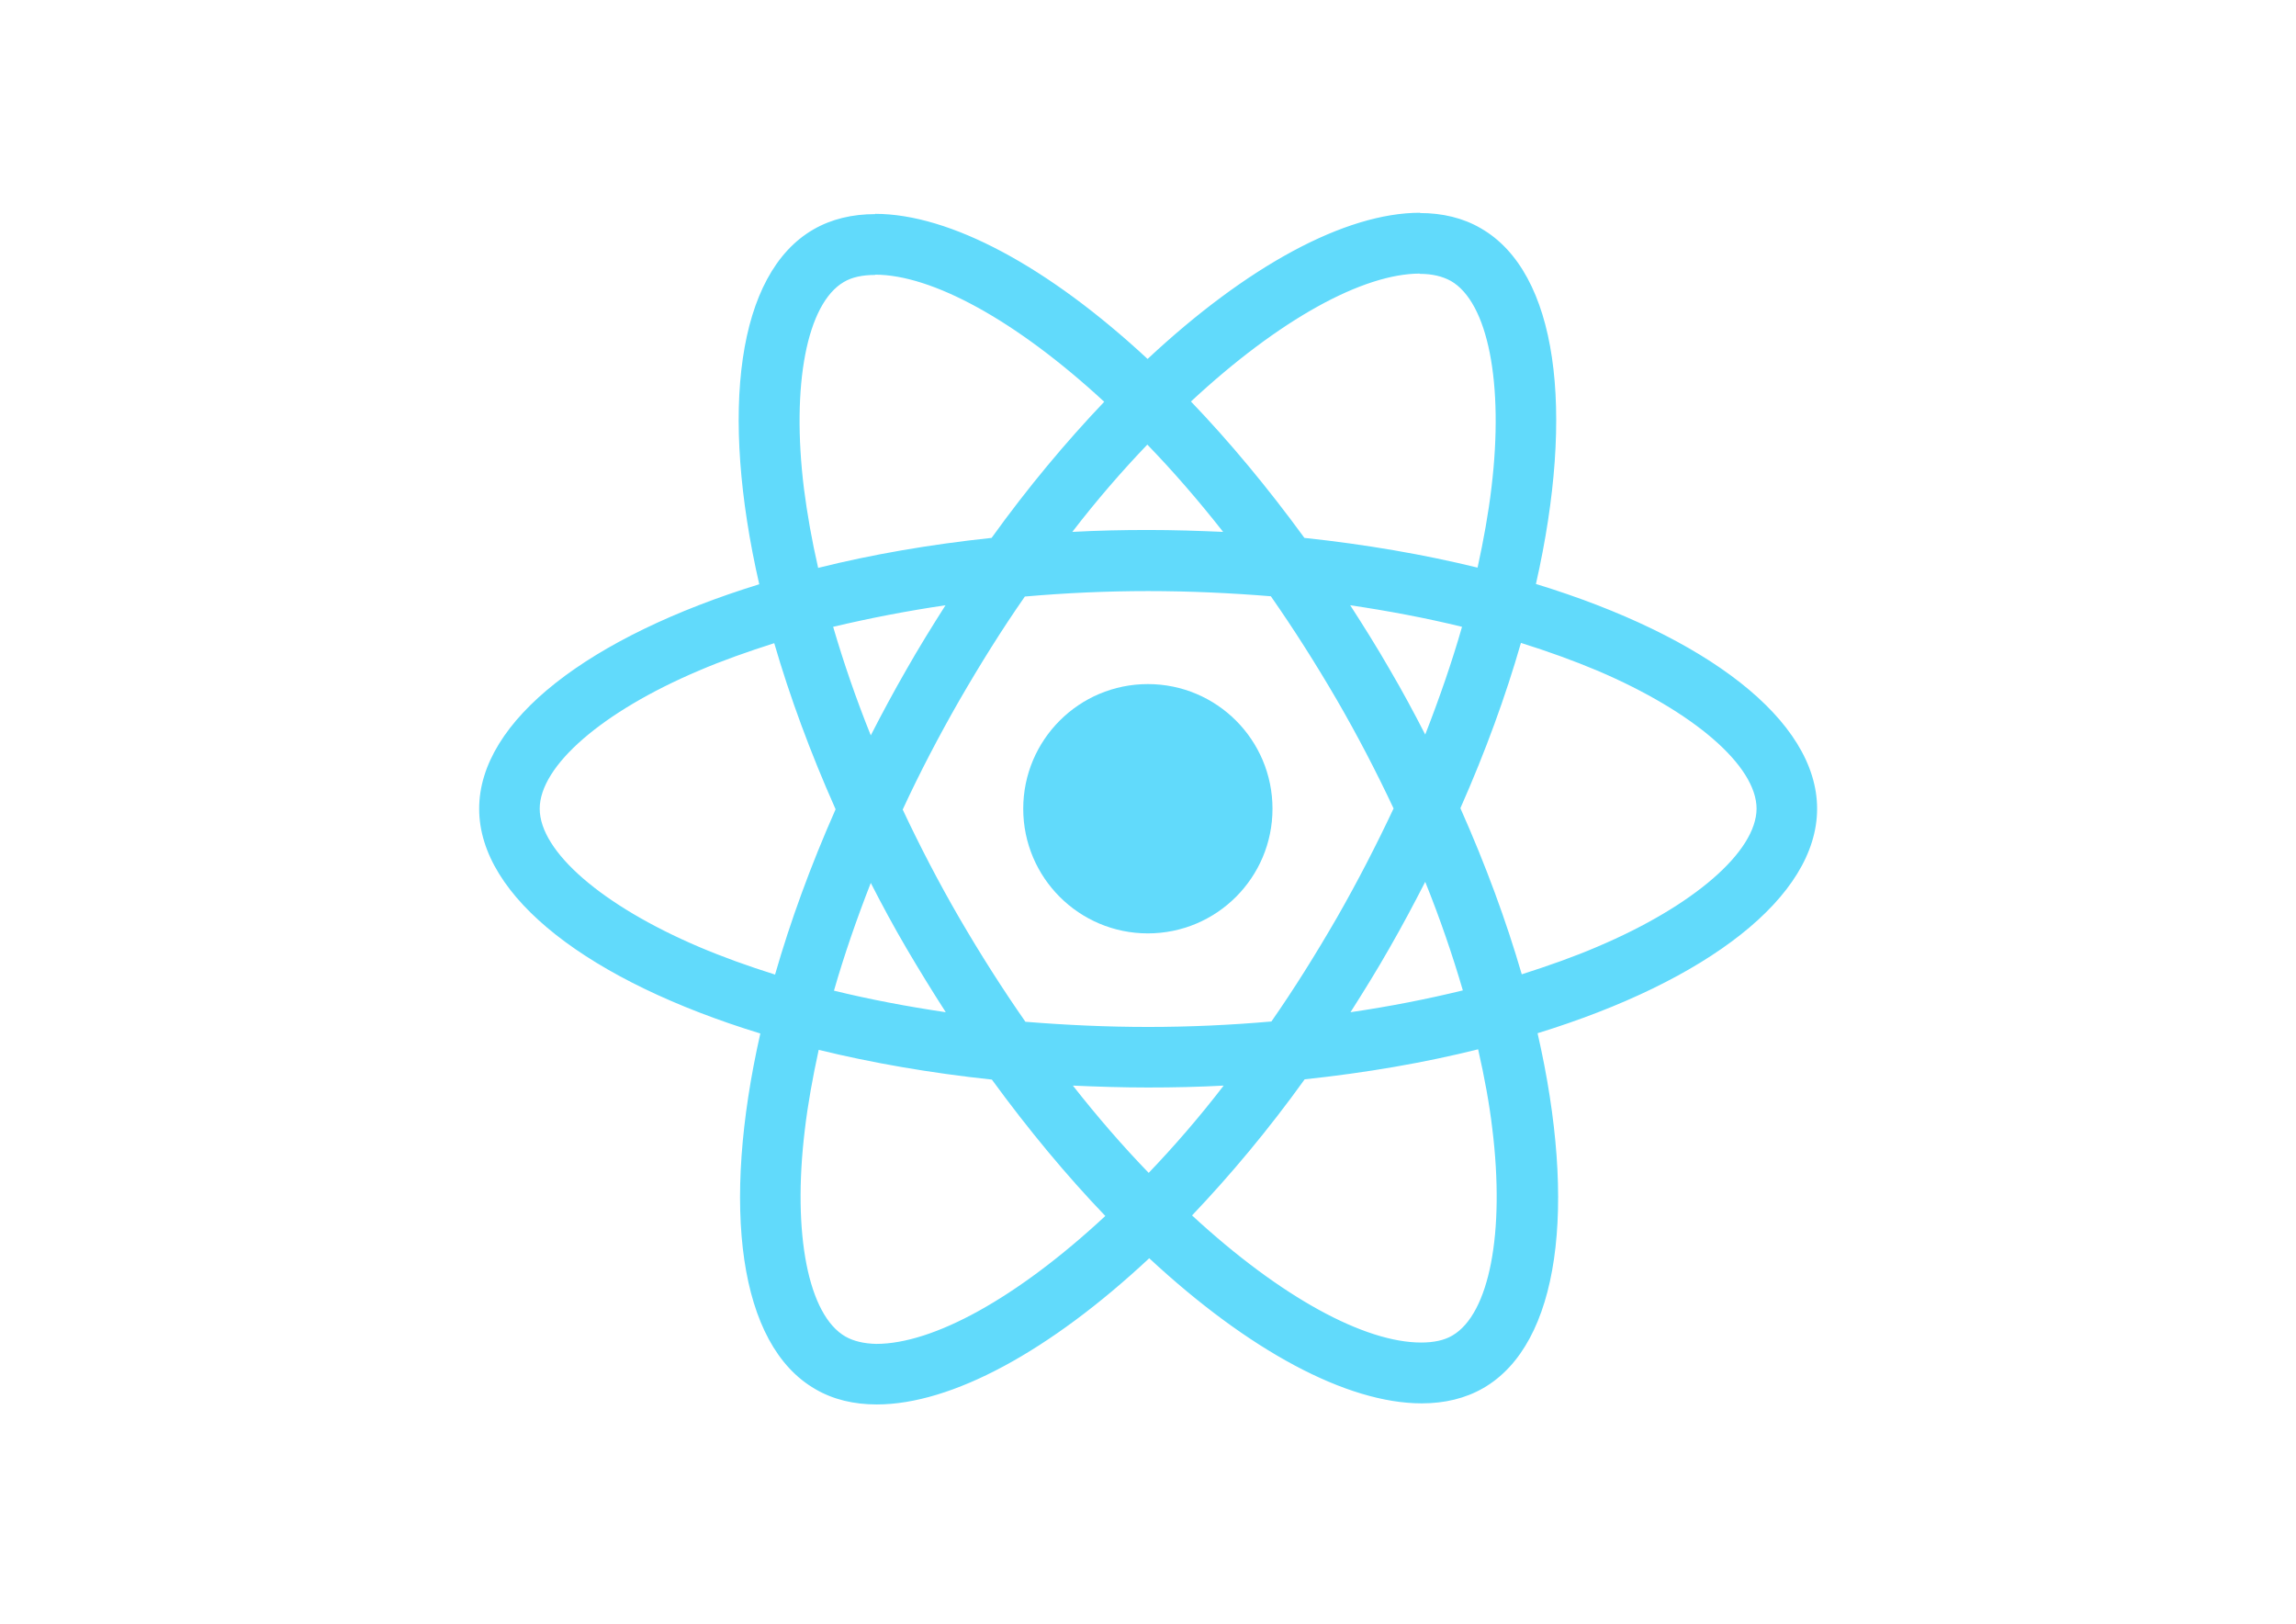
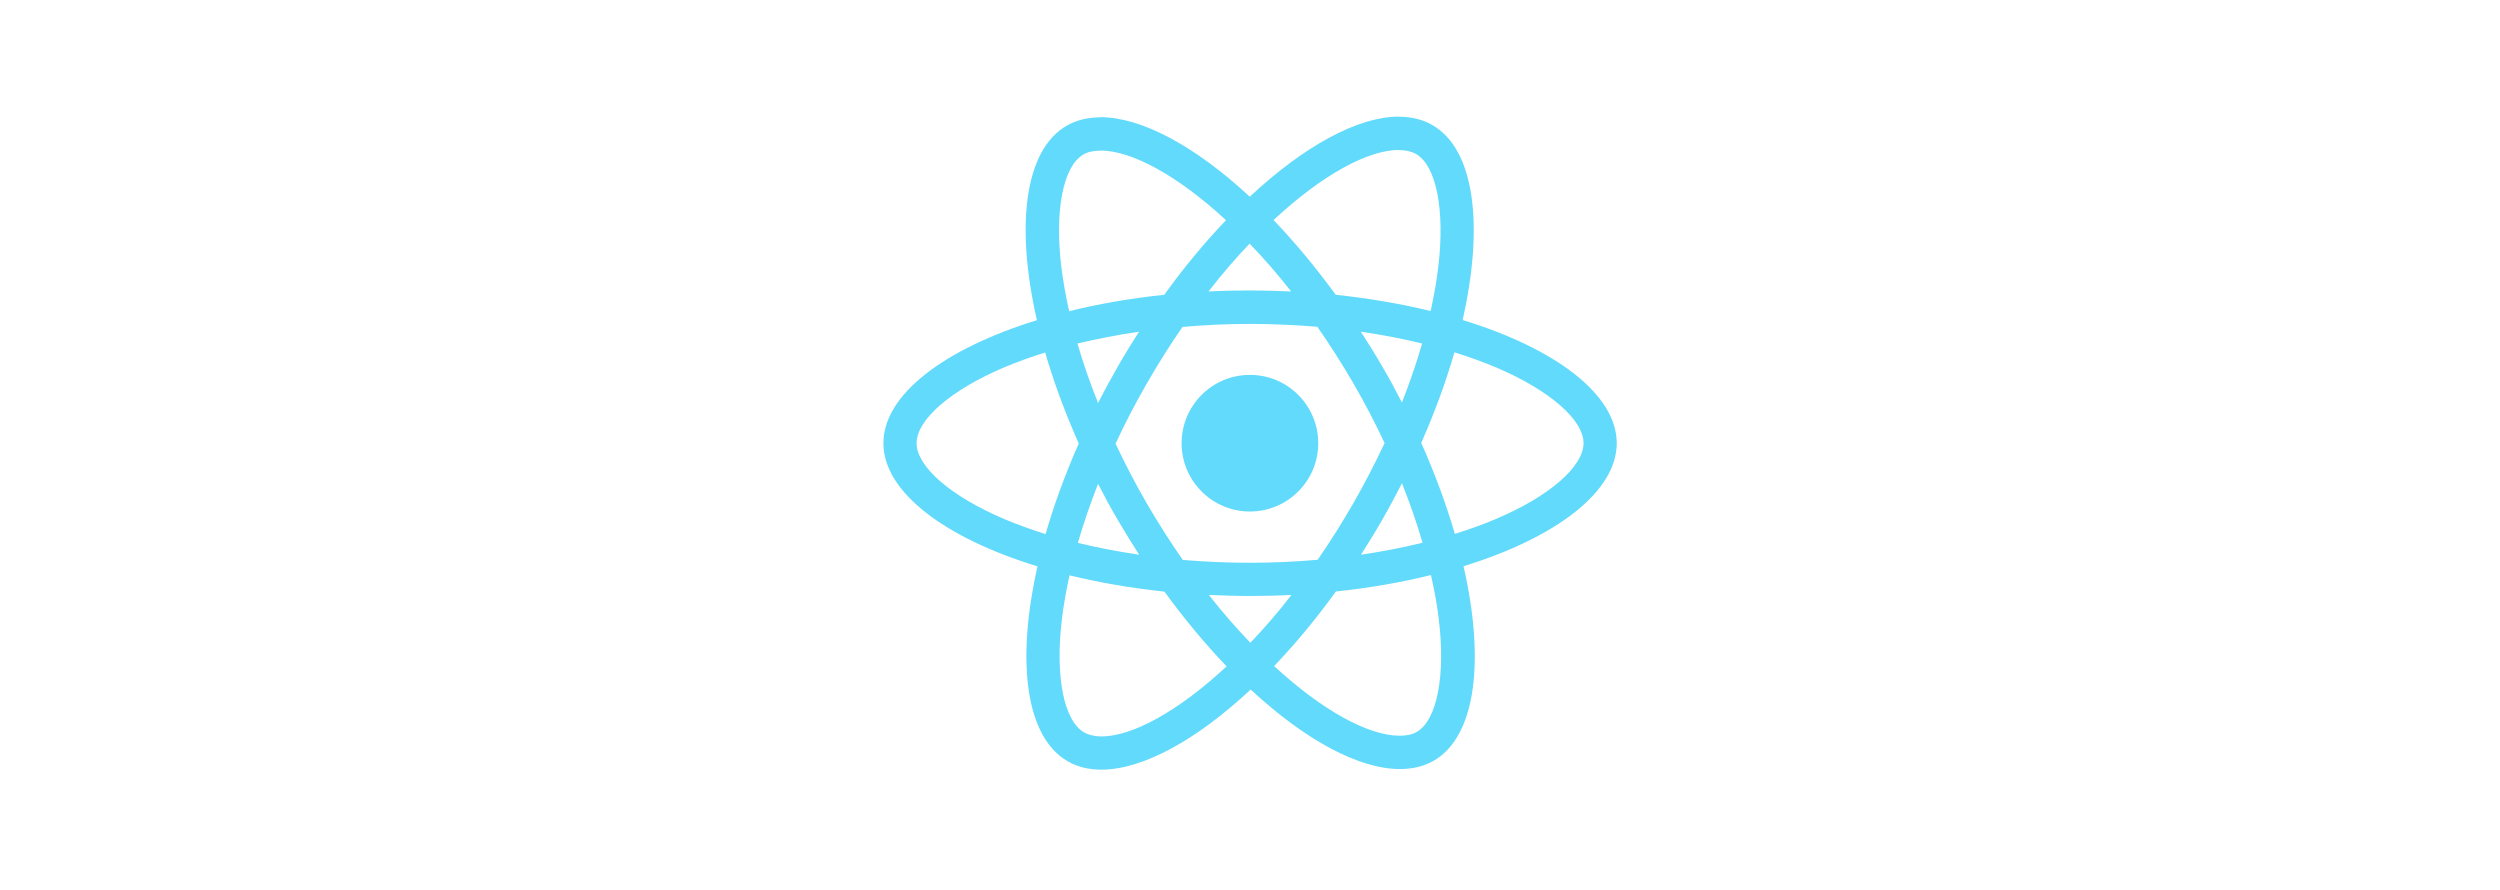
- <svg xmlns="http://www.w3.org/2000/svg" viewBox="0 0 841.9 595.3">
+ <svg xmlns="http://www.w3.org/2000/svg" height="42" width="118" viewBox="0 0 841.9 595.3">
  <g fill="#61DAFB">
    <path d="M666.3 296.5c0-32.5-40.7-63.3-103.1-82.4 14.4-63.6 8-114.2-20.2-130.4-6.5-3.8-14.1-5.6-22.4-5.6v22.3c4.6 0 8.3.9 11.4 2.6 13.6 7.8 19.5 37.5 14.9 75.7-1.1 9.4-2.9 19.3-5.1 29.4-19.6-4.8-41-8.5-63.5-10.9-13.5-18.5-27.5-35.3-41.6-50 32.6-30.3 63.2-46.9 84-46.9V78c-27.5 0-63.5 19.6-99.9 53.6-36.4-33.8-72.4-53.2-99.9-53.2v22.3c20.7 0 51.4 16.5 84 46.6-14 14.7-28 31.4-41.3 49.9-22.6 2.4-44 6.1-63.6 11-2.3-10-4-19.7-5.2-29-4.7-38.2 1.1-67.9 14.6-75.8 3-1.8 6.9-2.6 11.5-2.6V78.5c-8.4 0-16 1.8-22.6 5.6-28.1 16.2-34.4 66.7-19.9 130.1-62.2 19.2-102.7 49.9-102.7 82.3 0 32.5 40.7 63.3 103.1 82.4-14.4 63.6-8 114.2 20.2 130.4 6.5 3.8 14.1 5.6 22.5 5.6 27.5 0 63.5-19.6 99.9-53.6 36.4 33.8 72.4 53.2 99.9 53.2 8.4 0 16-1.8 22.6-5.6 28.1-16.2 34.4-66.7 19.9-130.1 62-19.1 102.5-49.9 102.5-82.3zm-130.2-66.7c-3.7 12.9-8.3 26.2-13.5 39.5-4.1-8-8.4-16-13.1-24-4.6-8-9.5-15.8-14.4-23.4 14.2 2.1 27.9 4.7 41 7.9zm-45.8 106.5c-7.8 13.5-15.8 26.3-24.1 38.2-14.9 1.3-30 2-45.2 2-15.1 0-30.2-.7-45-1.9-8.3-11.9-16.4-24.6-24.2-38-7.6-13.1-14.5-26.4-20.8-39.8 6.2-13.4 13.2-26.8 20.7-39.9 7.8-13.5 15.8-26.3 24.1-38.2 14.9-1.3 30-2 45.2-2 15.1 0 30.2.7 45 1.9 8.3 11.9 16.4 24.6 24.2 38 7.6 13.1 14.5 26.4 20.8 39.8-6.3 13.4-13.2 26.8-20.7 39.9zm32.3-13c5.4 13.4 10 26.8 13.8 39.8-13.1 3.2-26.9 5.9-41.2 8 4.9-7.7 9.8-15.6 14.4-23.7 4.6-8 8.9-16.1 13-24.1zM421.2 430c-9.3-9.6-18.6-20.3-27.8-32 9 .4 18.2.7 27.5.7 9.4 0 18.7-.2 27.8-.7-9 11.7-18.3 22.4-27.5 32zm-74.4-58.9c-14.2-2.1-27.9-4.7-41-7.9 3.7-12.9 8.3-26.2 13.5-39.5 4.1 8 8.4 16 13.1 24 4.7 8 9.5 15.8 14.4 23.4zM420.7 163c9.3 9.6 18.6 20.3 27.8 32-9-.4-18.2-.7-27.5-.7-9.4 0-18.7.2-27.8.7 9-11.7 18.3-22.4 27.5-32zm-74 58.9c-4.9 7.7-9.8 15.6-14.4 23.7-4.6 8-8.9 16-13 24-5.4-13.4-10-26.8-13.8-39.8 13.1-3.1 26.9-5.8 41.2-7.9zm-90.5 125.2c-35.4-15.1-58.3-34.9-58.3-50.6 0-15.7 22.9-35.6 58.3-50.6 8.6-3.7 18-7 27.7-10.1 5.7 19.6 13.2 40 22.5 60.9-9.2 20.8-16.6 41.1-22.2 60.6-9.9-3.1-19.3-6.5-28-10.2zM310 490c-13.6-7.8-19.5-37.5-14.9-75.7 1.1-9.4 2.9-19.3 5.1-29.4 19.6 4.8 41 8.5 63.5 10.9 13.5 18.5 27.5 35.3 41.6 50-32.6 30.3-63.2 46.9-84 46.9-4.5-.1-8.3-1-11.3-2.7zm237.2-76.2c4.7 38.2-1.1 67.9-14.6 75.8-3 1.8-6.9 2.6-11.5 2.6-20.7 0-51.4-16.5-84-46.6 14-14.7 28-31.4 41.3-49.9 22.6-2.4 44-6.1 63.6-11 2.3 10.1 4.1 19.8 5.2 29.1zm38.5-66.7c-8.6 3.7-18 7-27.7 10.1-5.7-19.6-13.2-40-22.5-60.9 9.2-20.8 16.6-41.1 22.2-60.6 9.9 3.1 19.3 6.5 28.1 10.2 35.4 15.1 58.3 34.9 58.3 50.6-.1 15.7-23 35.6-58.4 50.6zM320.8 78.4z" />
    <circle cx="420.9" cy="296.5" r="45.7" />
    <path d="M520.5 78.1z" />
  </g>
</svg>
